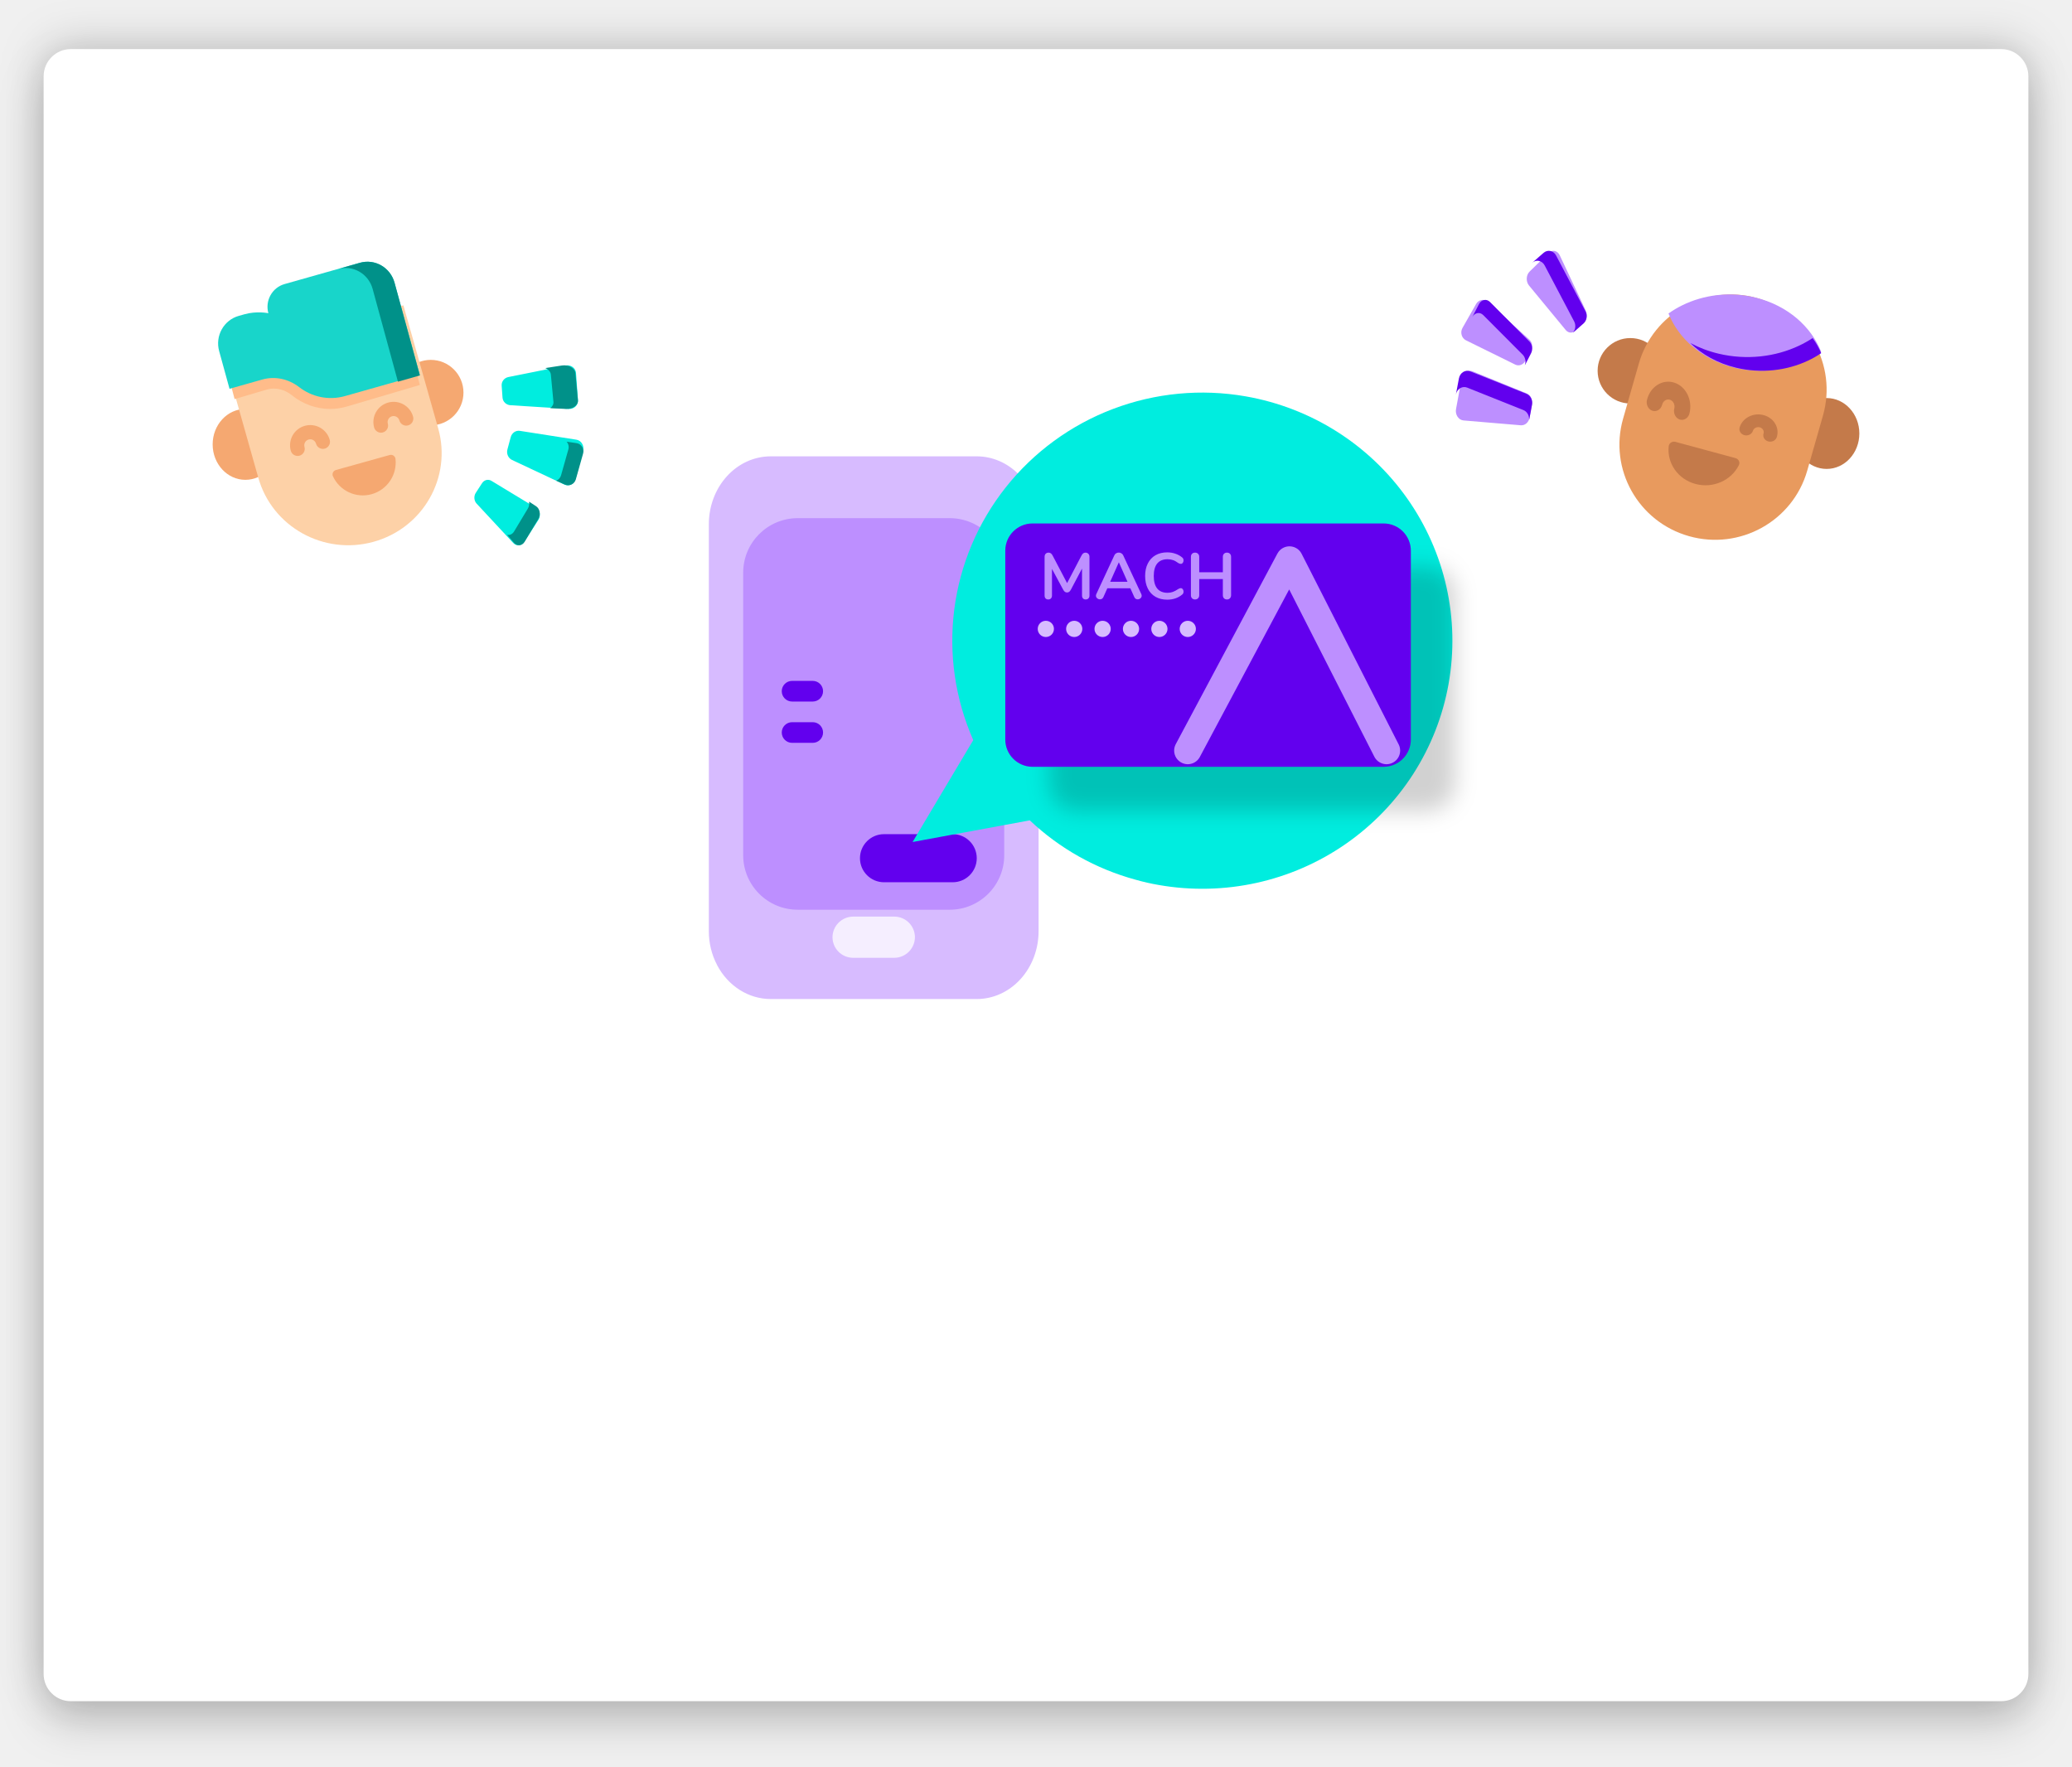
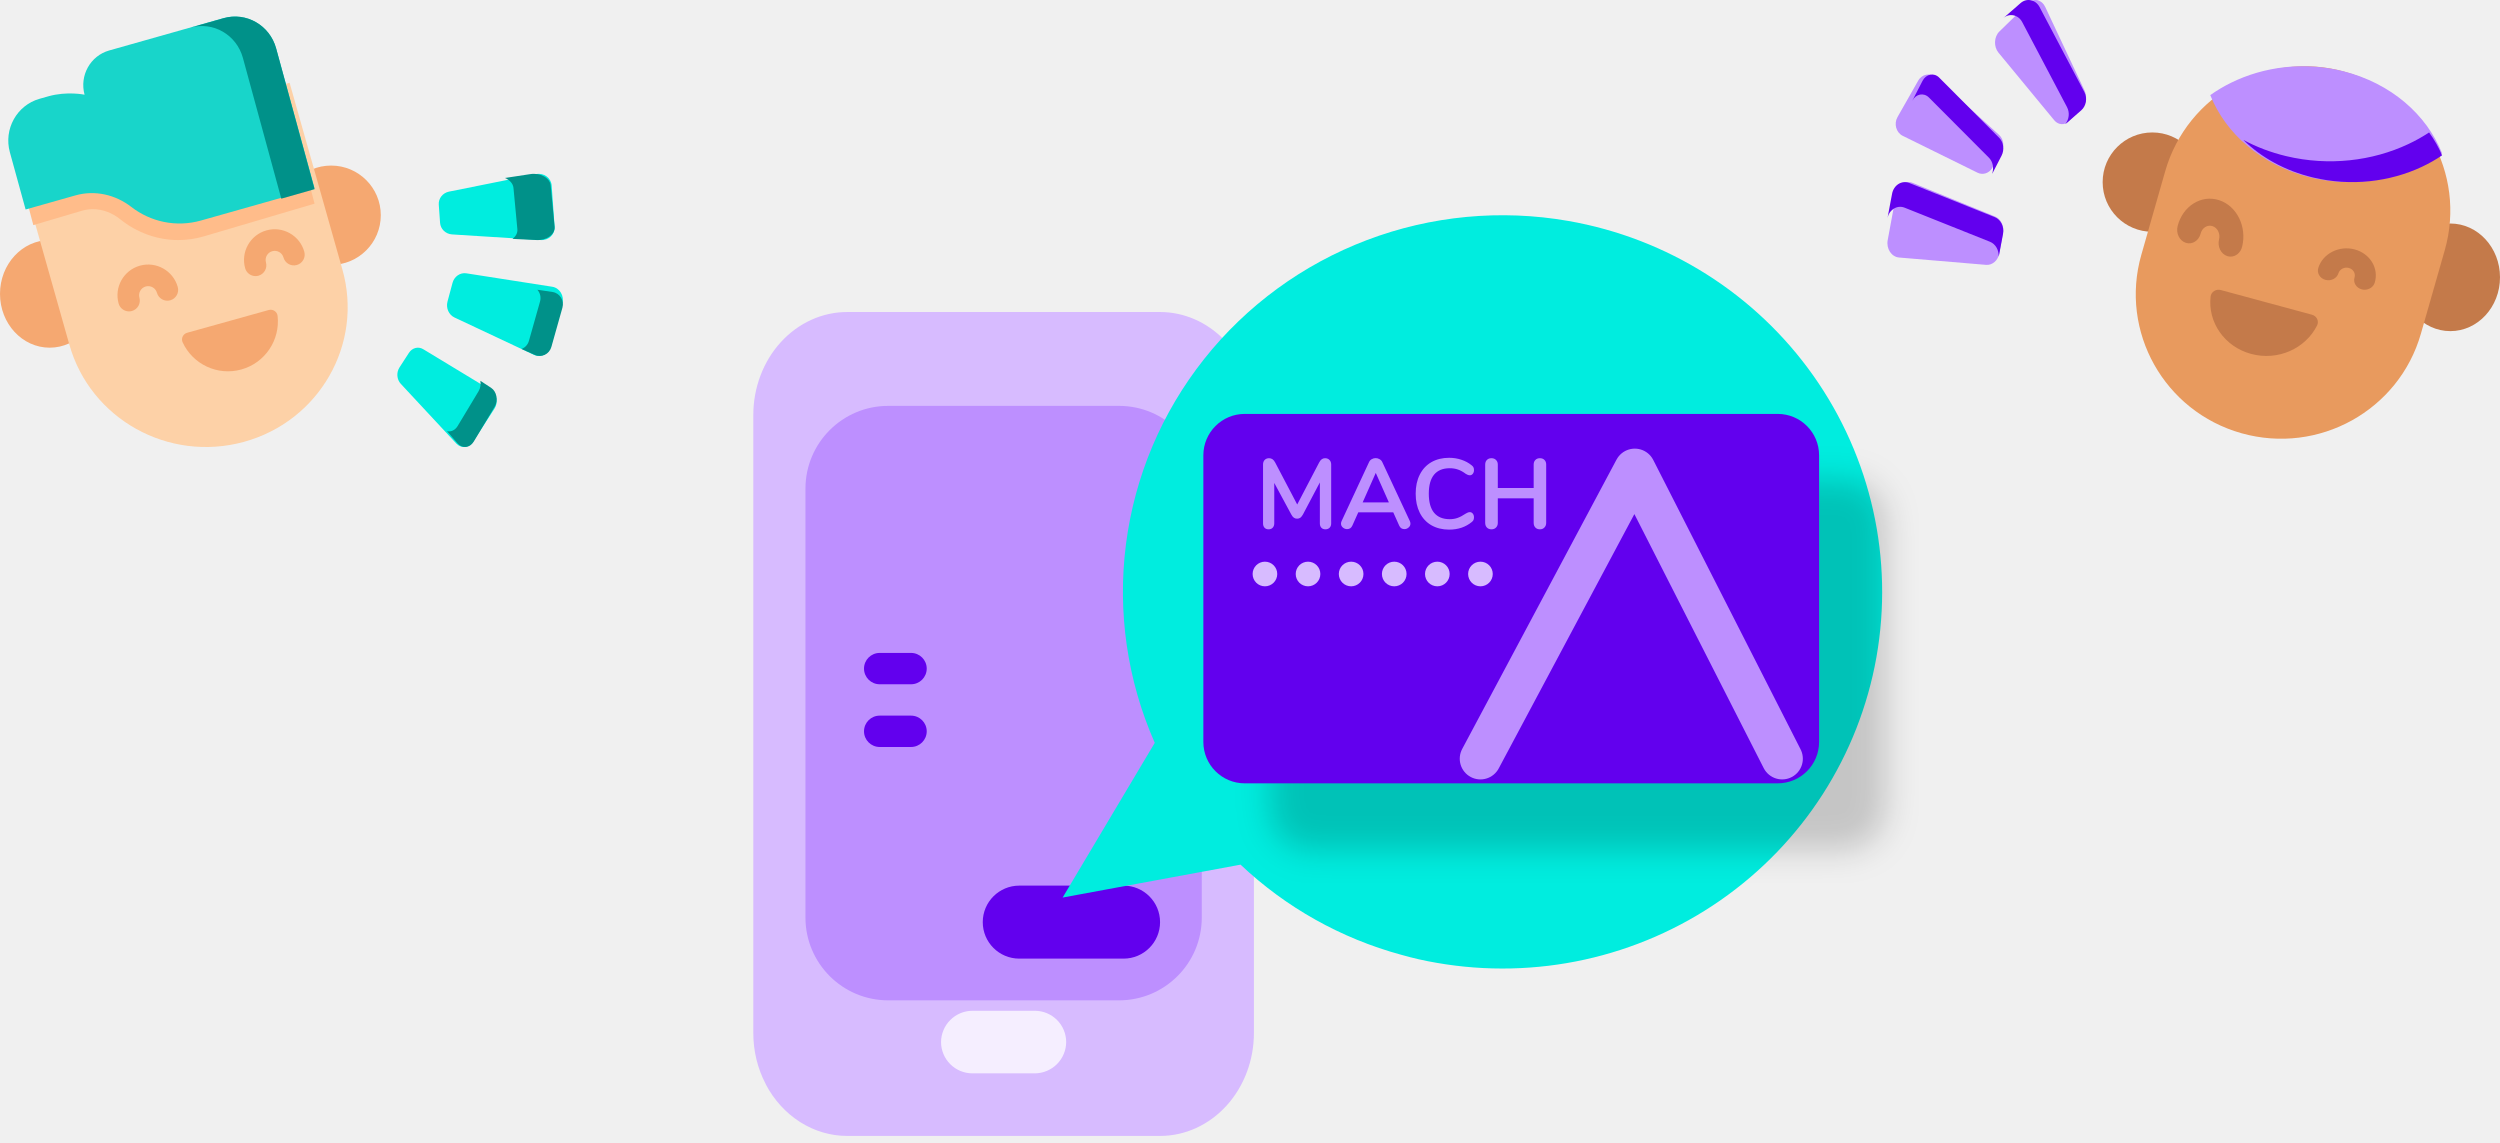
- <svg xmlns="http://www.w3.org/2000/svg" width="380" height="324" viewBox="0 0 380 324" fill="none">
-   <g filter="url(#filter0_dd)">
-     <rect x="8" y="9" width="364" height="303" rx="5" fill="white" />
-   </g>
-   <path d="M190.474 96.132V170.78C190.474 174.079 189.279 177.244 187.153 179.577C185.026 181.91 182.142 183.221 179.135 183.221H141.339C139.348 183.219 137.392 182.644 135.667 181.552C133.943 180.461 132.51 178.891 131.512 177V176.979C130.517 175.096 129.996 172.956 130 170.78V96.132C130 92.832 131.195 89.668 133.321 87.335C135.448 85.002 138.332 83.691 141.339 83.691H179.135C181.994 83.692 184.747 84.879 186.843 87.013C188.938 89.147 190.222 92.071 190.436 95.199C190.455 95.51 190.474 95.821 190.474 96.132Z" fill="#D7BBFF" />
-   <rect x="136.299" y="95.029" width="47.875" height="71.813" rx="10" fill="#BD8FFF" />
-   <path d="M299 74C302.314 74 305 71.314 305 68C305 64.686 302.314 62 299 62C295.686 62 293 64.686 293 68C293 71.314 295.686 74 299 74Z" fill="#C47A4A" />
-   <path d="M335 86C338.314 86 341 83.09 341 79.5C341 75.91 338.314 73 335 73C331.686 73 329 75.91 329 79.5C329 83.09 331.686 86 335 86Z" fill="#C47A4A" />
-   <path d="M300.557 66.685L297.672 76.783C295.024 86.052 300.437 95.7 309.762 98.332C319.088 100.964 328.794 95.584 331.443 86.315L334.328 76.217C336.976 66.948 331.563 57.3 322.238 54.668C312.912 52.036 303.206 57.416 300.557 66.685Z" fill="#E89A5E" />
-   <path d="M334 64.51C333.213 65.071 332.372 65.57 331.494 66.002C327.509 67.966 322.676 68.584 317.943 67.397C312.162 65.948 307.862 62.14 306 57.491C306.787 56.93 307.628 56.43 308.51 55.996C312.491 54.036 317.324 53.415 322.059 54.602C327.84 56.052 332.14 59.86 334 64.51Z" fill="#BD8FFF" />
-   <path d="M334 64.769C333.236 65.288 332.419 65.75 331.567 66.15C327.699 67.969 323.01 68.541 318.416 67.442C315.013 66.628 312.137 65.011 310 62.904C311.561 63.745 313.291 64.41 315.166 64.859C320.318 66.091 325.579 65.449 329.916 63.41C330.794 62.998 331.639 62.526 332.434 62C333.07 62.873 333.595 63.801 334 64.769Z" fill="#6200EE" />
-   <path d="M318.289 84.02C318.865 84.176 319.164 84.789 318.908 85.305C317.515 88.111 314.163 89.628 310.93 88.752C307.697 87.876 305.681 84.904 306.042 81.818C306.108 81.251 306.7 80.88 307.275 81.036L318.289 84.02Z" fill="#C47A4A" />
-   <path d="M308.454 77C308.323 77 308.19 76.98 308.058 76.938C307.289 76.692 306.843 75.789 307.061 74.922C307.235 74.232 306.878 73.511 306.266 73.315C305.969 73.22 305.658 73.261 305.388 73.43C305.119 73.599 304.924 73.877 304.84 74.211C304.622 75.078 303.821 75.581 303.053 75.335C302.283 75.089 301.837 74.187 302.055 73.32C302.351 72.147 303.034 71.174 303.978 70.58C304.923 69.986 306.016 69.843 307.057 70.176C309.204 70.863 310.455 73.392 309.846 75.814C309.665 76.531 309.085 77 308.454 77Z" fill="#C47A4A" />
-   <path d="M324.647 81C324.533 81 324.416 80.986 324.3 80.955C323.628 80.779 323.237 80.135 323.428 79.516C323.58 79.023 323.268 78.508 322.733 78.368C322.473 78.3 322.2 78.329 321.965 78.45C321.729 78.571 321.559 78.769 321.485 79.008C321.294 79.627 320.593 79.986 319.921 79.811C319.248 79.635 318.857 78.99 319.049 78.371C319.307 77.533 319.905 76.838 320.731 76.414C321.557 75.99 322.514 75.888 323.425 76.126C325.304 76.617 326.399 78.423 325.865 80.153C325.707 80.665 325.199 81 324.647 81Z" fill="#C47A4A" />
-   <path d="M45 88C48.314 88 51 85.09 51 81.5C51 77.91 48.314 75 45 75C41.686 75 39 77.91 39 81.5C39 85.09 41.686 88 45 88Z" fill="#F5A871" />
-   <path d="M79 78C82.314 78 85 75.314 85 72C85 68.686 82.314 66 79 66C75.686 66 73 68.686 73 72C73 75.314 75.686 78 79 78Z" fill="#F5A871" />
-   <path d="M78.786 91.401C76.637 95.167 73.028 98.123 68.472 99.375C59.365 101.88 49.922 96.628 47.382 87.643L43.077 72.42L41 65.074L73.984 56L77.928 69.945L80.366 78.569C81.636 83.062 80.942 87.638 78.786 91.401Z" fill="#FDD1A7" />
-   <path d="M77 70.601L63.641 74.548C62.624 74.849 61.579 75 60.531 75C58.016 75 55.527 74.106 53.519 72.483C52.548 71.698 51.376 71.267 50.221 71.267C49.771 71.267 49.324 71.332 48.89 71.46L43.025 73.193L41 65.501L73.155 56L77 70.601Z" fill="#FFBC8A" />
-   <path d="M65.985 48.194L52.186 52.098C49.912 52.741 48.582 55.133 49.216 57.44C49.216 57.44 47.106 56.992 44.831 57.636L43.778 57.934C41.031 58.711 39.425 61.6 40.191 64.387L42.094 71.306L48.121 69.601C50.458 68.94 52.933 69.503 54.862 70.996C57.175 72.786 60.257 73.493 63.276 72.639L77 68.757L72.347 51.833C71.58 49.046 68.732 47.417 65.985 48.194Z" fill="#18D5CA" />
-   <path d="M72.361 51.85L77 68.854L72.982 70L68.343 52.996C67.578 50.194 64.74 48.559 62 49.34L66.015 48.195C68.756 47.414 71.596 49.049 72.361 51.85Z" fill="#009189" />
-   <path d="M71.468 83.447C71.968 83.308 72.478 83.648 72.535 84.164C72.855 87.051 71.047 89.826 68.159 90.632C65.266 91.439 62.278 89.994 61.061 87.35C60.847 86.883 61.113 86.335 61.608 86.197L71.468 83.447Z" fill="#F5A871" />
-   <path d="M54.584 83.617C54.013 83.617 53.488 83.239 53.328 82.662C52.778 80.692 53.934 78.642 55.904 78.093C57.874 77.543 59.924 78.7 60.473 80.669C60.667 81.363 60.261 82.083 59.567 82.277C58.873 82.471 58.153 82.065 57.959 81.371C57.797 80.787 57.189 80.444 56.605 80.607C56.021 80.77 55.679 81.377 55.842 81.961C56.035 82.656 55.629 83.375 54.935 83.569C54.818 83.601 54.7 83.617 54.584 83.617Z" fill="#F5A871" />
-   <path d="M69.87 79.354C69.299 79.354 68.774 78.976 68.614 78.399C68.064 76.429 69.22 74.379 71.19 73.83C73.16 73.28 75.21 74.436 75.759 76.406C75.953 77.1 75.547 77.82 74.853 78.014C74.159 78.208 73.439 77.802 73.245 77.108C73.083 76.523 72.475 76.181 71.891 76.344C71.307 76.507 70.965 77.114 71.128 77.698C71.321 78.392 70.915 79.112 70.221 79.306C70.104 79.338 69.986 79.354 69.87 79.354Z" fill="#F5A871" />
-   <path d="M93.059 82.428L93.665 80.171C93.874 79.393 94.589 78.9 95.337 79.017L105.706 80.638C106.612 80.779 107.193 81.743 106.941 82.683L105.559 87.829C105.306 88.77 104.335 89.257 103.496 88.863L93.904 84.354C93.211 84.028 92.85 83.205 93.059 82.428Z" fill="#00EDDF" />
-   <path d="M106.943 83.163L105.603 87.918C105.357 88.787 104.414 89.238 103.601 88.873L102 88.156C102.418 87.998 102.763 87.647 102.896 87.17L104.238 82.416C104.383 81.896 104.242 81.369 103.914 81L105.744 81.273C106.623 81.403 107.187 82.294 106.943 83.163Z" fill="#009189" />
-   <path d="M92.16 72.916L92.004 70.73C91.95 69.977 92.477 69.302 93.239 69.148L103.776 67.032C104.697 66.847 105.574 67.493 105.64 68.404L105.996 73.387C106.061 74.298 105.284 75.056 104.346 74.997L93.608 74.317C92.833 74.267 92.214 73.669 92.16 72.916Z" fill="#00EDDF" />
-   <path d="M103.817 74.997L100.904 74.856C101.307 74.561 101.543 74.142 101.498 73.685L101.028 68.703C100.978 68.177 100.57 67.738 100 67.499L103.063 67.031C104.28 66.847 105.437 67.493 105.523 68.405L105.995 73.388C106.081 74.3 105.055 75.056 103.817 74.997Z" fill="#009189" />
-   <path d="M87.256 90.39L88.401 88.621C88.796 88.011 89.53 87.823 90.121 88.18L98.295 93.132C99.01 93.565 99.221 94.607 98.743 95.345L96.134 99.379C95.657 100.117 94.71 100.213 94.124 99.582L87.414 92.365C86.929 91.844 86.862 91 87.256 90.39Z" fill="#00EDDF" />
-   <path d="M98.751 95.146L96.222 99.353C95.759 100.123 94.843 100.222 94.275 99.564L93 98.09C93.47 98.194 93.975 97.977 94.281 97.468L96.81 93.263C97.04 92.881 97.105 92.421 97.028 92L98.317 92.841C99.01 93.293 99.214 94.378 98.751 95.146Z" fill="#009189" />
-   <path d="M280.783 64.328L279.685 66.261C279.306 66.927 278.537 67.184 277.884 66.862L268.844 62.405C268.054 62.015 267.759 60.951 268.217 60.145L270.721 55.739C271.179 54.933 272.181 54.755 272.848 55.361L280.482 62.291C281.033 62.791 281.162 63.662 280.783 64.328Z" fill="#BD8FFF" />
-   <path d="M273.258 55.378L280.508 62.653C281.031 63.179 281.154 64.092 280.794 64.792L279.751 66.82C279.718 66.884 279.682 66.945 279.642 67C279.891 66.332 279.747 65.537 279.27 65.059L272.02 57.785C271.387 57.148 270.435 57.336 270 58.182L271.238 55.775C271.673 54.93 272.624 54.743 273.258 55.378Z" fill="#6200EE" />
-   <path d="M280.967 74.148L280.511 76.62C280.354 77.472 279.67 78.059 278.912 77.995L268.409 77.109C267.491 77.031 266.843 76.045 267.033 75.015L268.073 69.38C268.263 68.35 269.204 67.748 270.071 68.102L279.991 72.151C280.707 72.443 281.124 73.297 280.967 74.148Z" fill="#BD8FFF" />
-   <path d="M269.639 68.103L279.95 72.224C280.695 72.521 281.129 73.389 280.966 74.256L280.492 76.77C280.477 76.85 280.457 76.926 280.432 77C280.485 76.215 280.065 75.475 279.388 75.205L269.077 71.087C268.176 70.725 267.198 71.338 267 72.388L267.563 69.405C267.76 68.357 268.738 67.744 269.639 68.103Z" fill="#6200EE" />
-   <path d="M290.48 59.127L288.929 60.64C288.395 61.162 287.633 61.111 287.147 60.521L280.41 52.353C279.822 51.639 279.873 50.443 280.52 49.811L284.056 46.36C284.702 45.729 285.647 45.953 286.062 46.836L290.814 56.941C291.157 57.671 291.014 58.605 290.48 59.127Z" fill="#BD8FFF" />
-   <path d="M285.379 46.849L290.788 57.114C291.179 57.855 291.017 58.803 290.408 59.333L288.642 60.871C288.586 60.919 288.529 60.963 288.469 61C288.949 60.453 289.05 59.611 288.694 58.937L283.285 48.673C282.813 47.775 281.737 47.548 281 48.19L283.095 46.365C283.83 45.725 284.907 45.952 285.379 46.849Z" fill="#6200EE" />
-   <path d="M164.017 168.102C165.018 168.105 165.978 168.504 166.686 169.212C167.394 169.92 167.793 170.88 167.796 171.881C167.789 172.881 167.388 173.838 166.681 174.546C165.974 175.253 165.017 175.653 164.017 175.661H156.457C155.456 175.658 154.496 175.259 153.788 174.55C153.08 173.842 152.681 172.883 152.678 171.881C152.685 170.881 153.086 169.924 153.793 169.217C154.5 168.51 155.457 168.109 156.457 168.102H164.017Z" fill="#F5EEFF" />
-   <path d="M178.312 101.699C178.312 100.655 179.158 99.809 180.202 99.809H191.541C192.585 99.809 193.431 100.655 193.431 101.699C193.431 102.743 192.585 103.589 191.541 103.589H180.202C179.158 103.589 178.312 102.743 178.312 101.699Z" fill="#6200EE" />
-   <path d="M158.977 161.173C158.977 158.737 160.951 156.763 163.387 156.763H177.245C179.681 156.763 181.655 158.737 181.655 161.173C181.655 163.608 179.681 165.582 177.245 165.582H163.387C160.951 165.582 158.977 163.608 158.977 161.173Z" fill="#BD8FFF" />
-   <path d="M157.717 157.393C157.717 154.958 159.691 152.983 162.127 152.983H174.725C177.161 152.983 179.135 154.958 179.135 157.393C179.135 159.828 177.161 161.802 174.725 161.802H162.127C159.691 161.802 157.717 159.828 157.717 157.393Z" fill="#6200EE" />
-   <path d="M143.372 126.767C143.372 125.721 144.22 124.873 145.266 124.873H149.054C150.1 124.873 150.948 125.721 150.948 126.767C150.948 127.813 150.1 128.661 149.054 128.661H145.266C144.22 128.661 143.372 127.813 143.372 126.767Z" fill="#6200EE" />
-   <path d="M143.372 134.342C143.372 133.296 144.22 132.448 145.266 132.448H149.054C150.1 132.448 150.948 133.296 150.948 134.342C150.948 135.388 150.1 136.236 149.054 136.236H145.266C144.22 136.236 143.372 135.388 143.372 134.342Z" fill="#6200EE" />
-   <path d="M265.672 125.39C263.562 137.273 256.781 147.838 246.821 154.762C236.861 161.686 224.537 164.402 212.559 162.312C211.115 162.068 209.686 161.743 208.278 161.341C200.998 159.36 194.326 155.618 188.861 150.45L167.365 154.424L178.496 135.735C175.169 128.195 173.967 119.901 175.017 111.737C176.066 103.572 179.329 95.843 184.457 89.373C189.584 82.903 196.385 77.934 204.134 74.996C211.883 72.059 220.29 71.262 228.459 72.691C240.436 74.785 251.085 81.513 258.063 91.395C265.041 101.278 267.778 113.505 265.672 125.39Z" fill="#00EDDF" />
-   <g filter="url(#filter1_d)">
-     <rect x="184.365" y="96" width="74.381" height="44.628" rx="5" fill="#6200EE" />
-     <path d="M217.837 137.653L236.484 102.694L254.283 137.653" stroke="#BD8FFF" stroke-width="5" stroke-linecap="round" stroke-linejoin="round" />
-     <path d="M199.063 101.35C199.287 101.35 199.467 101.422 199.603 101.566C199.739 101.702 199.807 101.886 199.807 102.118V109.222C199.807 109.446 199.743 109.622 199.615 109.75C199.487 109.878 199.319 109.942 199.111 109.942C198.903 109.942 198.739 109.878 198.619 109.75C198.499 109.622 198.439 109.446 198.439 109.222V104.278L196.399 108.142C196.303 108.318 196.199 108.45 196.087 108.538C195.975 108.618 195.843 108.658 195.691 108.658C195.539 108.658 195.407 108.618 195.295 108.538C195.183 108.458 195.079 108.326 194.983 108.142L192.931 104.338V109.222C192.931 109.438 192.867 109.614 192.739 109.75C192.619 109.878 192.455 109.942 192.247 109.942C192.039 109.942 191.875 109.878 191.755 109.75C191.635 109.622 191.575 109.446 191.575 109.222V102.118C191.575 101.886 191.639 101.702 191.767 101.566C191.903 101.422 192.083 101.35 192.307 101.35C192.619 101.35 192.863 101.522 193.039 101.866L195.703 106.942L198.355 101.866C198.531 101.522 198.767 101.35 199.063 101.35ZM209.309 108.946C209.357 109.05 209.381 109.154 209.381 109.258C209.381 109.442 209.305 109.598 209.153 109.726C209.009 109.854 208.841 109.918 208.649 109.918C208.521 109.918 208.401 109.886 208.289 109.822C208.177 109.75 208.089 109.642 208.025 109.498L207.305 107.89H203.081L202.361 109.498C202.297 109.642 202.209 109.75 202.097 109.822C201.985 109.886 201.861 109.918 201.725 109.918C201.541 109.918 201.373 109.854 201.221 109.726C201.069 109.598 200.993 109.442 200.993 109.258C200.993 109.154 201.017 109.05 201.065 108.946L204.377 101.83C204.449 101.67 204.557 101.55 204.701 101.47C204.853 101.382 205.013 101.338 205.181 101.338C205.349 101.338 205.505 101.382 205.649 101.47C205.801 101.55 205.913 101.67 205.985 101.83L209.309 108.946ZM203.609 106.69H206.777L205.193 103.126L203.609 106.69ZM214.058 109.978C213.242 109.978 212.526 109.802 211.91 109.45C211.302 109.098 210.834 108.594 210.506 107.938C210.178 107.282 210.014 106.514 210.014 105.634C210.014 104.754 210.178 103.99 210.506 103.342C210.834 102.686 211.302 102.182 211.91 101.83C212.526 101.478 213.242 101.302 214.058 101.302C214.586 101.302 215.082 101.382 215.546 101.542C216.01 101.694 216.422 101.918 216.782 102.214C216.886 102.294 216.958 102.378 216.998 102.466C217.038 102.554 217.058 102.662 217.058 102.79C217.058 102.966 217.01 103.114 216.914 103.234C216.818 103.354 216.702 103.414 216.566 103.414C216.406 103.414 216.242 103.358 216.074 103.246C215.73 102.99 215.41 102.814 215.114 102.718C214.818 102.614 214.49 102.562 214.13 102.562C213.298 102.562 212.666 102.822 212.234 103.342C211.81 103.862 211.598 104.626 211.598 105.634C211.598 106.65 211.81 107.418 212.234 107.938C212.666 108.458 213.298 108.718 214.13 108.718C214.474 108.718 214.79 108.666 215.078 108.562C215.374 108.458 215.706 108.282 216.074 108.034C216.154 107.986 216.234 107.946 216.314 107.914C216.394 107.882 216.478 107.866 216.566 107.866C216.702 107.866 216.818 107.926 216.914 108.046C217.01 108.166 217.058 108.314 217.058 108.49C217.058 108.61 217.038 108.718 216.998 108.814C216.958 108.902 216.886 108.986 216.782 109.066C216.422 109.362 216.01 109.59 215.546 109.75C215.082 109.902 214.586 109.978 214.058 109.978ZM225.023 101.35C225.255 101.35 225.439 101.422 225.575 101.566C225.711 101.702 225.779 101.886 225.779 102.118V109.162C225.779 109.394 225.707 109.582 225.563 109.726C225.427 109.87 225.247 109.942 225.023 109.942C224.791 109.942 224.607 109.87 224.471 109.726C224.335 109.582 224.267 109.394 224.267 109.162V106.198H219.935V109.162C219.935 109.394 219.863 109.582 219.719 109.726C219.583 109.87 219.399 109.942 219.167 109.942C218.943 109.942 218.759 109.87 218.615 109.726C218.479 109.582 218.411 109.394 218.411 109.162V102.118C218.411 101.886 218.479 101.702 218.615 101.566C218.751 101.422 218.935 101.35 219.167 101.35C219.399 101.35 219.583 101.422 219.719 101.566C219.863 101.702 219.935 101.886 219.935 102.118V104.95H224.267V102.118C224.267 101.886 224.335 101.702 224.471 101.566C224.607 101.422 224.791 101.35 225.023 101.35Z" fill="#BD8FFF" />
-     <circle cx="191.804" cy="115.339" r="1.488" fill="#D7BBFF" />
-     <circle cx="202.217" cy="115.339" r="1.488" fill="#D7BBFF" />
-     <circle cx="212.63" cy="115.339" r="1.488" fill="#D7BBFF" />
-     <circle cx="197.01" cy="115.339" r="1.488" fill="#D7BBFF" />
-     <circle cx="207.424" cy="115.339" r="1.488" fill="#D7BBFF" />
-     <circle cx="217.837" cy="115.339" r="1.488" fill="#D7BBFF" />
+ <svg xmlns="http://www.w3.org/2000/svg" width="302" height="138" viewBox="0 0 302 138" fill="none">
+   <path d="M151.474 50.132V124.78C151.474 128.079 150.279 131.244 148.153 133.577C146.026 135.91 143.142 137.221 140.135 137.221H102.339C100.348 137.219 98.392 136.644 96.667 135.552C94.942 134.461 93.51 132.891 92.512 131V130.979C91.517 129.096 90.996 126.956 91 124.78V50.132C91 46.833 92.195 43.668 94.321 41.335C96.448 39.002 99.332 37.691 102.339 37.691H140.135C142.994 37.693 145.747 38.879 147.843 41.013C149.938 43.147 151.222 46.071 151.436 49.199C151.455 49.51 151.474 49.821 151.474 50.132Z" fill="#D7BBFF" />
+   <rect x="97.299" y="49.029" width="47.875" height="71.813" rx="10" fill="#BD8FFF" />
+   <path d="M260 28C263.314 28 266 25.314 266 22C266 18.686 263.314 16 260 16C256.686 16 254 18.686 254 22C254 25.314 256.686 28 260 28Z" fill="#C47A4A" />
+   <path d="M296 40C299.314 40 302 37.09 302 33.5C302 29.91 299.314 27 296 27C292.686 27 290 29.91 290 33.5C290 37.09 292.686 40 296 40Z" fill="#C47A4A" />
+   <path d="M261.557 20.685L258.672 30.783C256.024 40.052 261.437 49.7 270.762 52.332C280.088 54.964 289.794 49.584 292.443 40.315L295.328 30.217C297.976 20.948 292.563 11.3 283.238 8.668C273.912 6.036 264.206 11.416 261.557 20.685Z" fill="#E89A5E" />
+   <path d="M295 18.511C294.213 19.071 293.372 19.57 292.494 20.003C288.509 21.966 283.676 22.584 278.943 21.398C273.162 19.948 268.862 16.14 267 11.491C267.787 10.93 268.628 10.43 269.51 9.996C273.491 8.036 278.324 7.415 283.059 8.602C288.84 10.052 293.14 13.86 295 18.511Z" fill="#BD8FFF" />
+   <path d="M295 18.769C294.236 19.288 293.419 19.75 292.567 20.15C288.699 21.969 284.01 22.541 279.416 21.442C276.013 20.628 273.137 19.011 271 16.904C272.561 17.745 274.291 18.41 276.166 18.859C281.318 20.091 286.579 19.449 290.916 17.41C291.794 16.998 292.639 16.526 293.434 16C294.07 16.873 294.595 17.801 295 18.769Z" fill="#6200EE" />
+   <path d="M279.289 38.02C279.865 38.176 280.164 38.789 279.908 39.305C278.515 42.111 275.163 43.628 271.93 42.752C268.697 41.876 266.681 38.904 267.042 35.818C267.108 35.251 267.7 34.88 268.275 35.036L279.289 38.02Z" fill="#C47A4A" />
+   <path d="M269.454 31C269.323 31 269.19 30.98 269.058 30.938C268.289 30.692 267.843 29.789 268.061 28.922C268.235 28.232 267.878 27.511 267.266 27.315C266.969 27.22 266.658 27.261 266.388 27.43C266.119 27.599 265.924 27.877 265.84 28.211C265.622 29.078 264.821 29.581 264.053 29.335C263.283 29.089 262.837 28.187 263.055 27.32C263.351 26.147 264.034 25.174 264.978 24.58C265.923 23.986 267.016 23.843 268.057 24.176C270.204 24.863 271.455 27.392 270.846 29.814C270.665 30.531 270.085 31 269.454 31Z" fill="#C47A4A" />
+   <path d="M285.647 35C285.533 35 285.416 34.986 285.3 34.955C284.628 34.779 284.237 34.135 284.428 33.516C284.58 33.023 284.268 32.508 283.733 32.368C283.473 32.3 283.2 32.329 282.965 32.45C282.729 32.571 282.559 32.769 282.485 33.008C282.294 33.627 281.593 33.986 280.921 33.811C280.248 33.635 279.857 32.99 280.049 32.371C280.307 31.533 280.905 30.838 281.731 30.414C282.557 29.99 283.514 29.888 284.425 30.125C286.304 30.617 287.399 32.423 286.865 34.153C286.707 34.665 286.199 35 285.647 35Z" fill="#C47A4A" />
+   <path d="M6 42C9.314 42 12 39.09 12 35.5C12 31.91 9.314 29 6 29C2.686 29 0 31.91 0 35.5C0 39.09 2.686 42 6 42Z" fill="#F5A871" />
+   <path d="M40 32C43.314 32 46 29.314 46 26C46 22.686 43.314 20 40 20C36.686 20 34 22.686 34 26C34 29.314 36.686 32 40 32Z" fill="#F5A871" />
+   <path d="M39.786 45.401C37.637 49.167 34.028 52.123 29.472 53.375C20.365 55.88 10.922 50.628 8.382 41.643L4.077 26.42L2 19.074L34.984 10L38.928 23.945L41.366 32.569C42.636 37.062 41.942 41.638 39.786 45.401Z" fill="#FDD1A7" />
+   <path d="M38 24.601L24.641 28.548C23.625 28.849 22.579 29 21.531 29C19.016 29 16.527 28.106 14.519 26.483C13.548 25.698 12.376 25.267 11.222 25.267C10.771 25.267 10.324 25.332 9.89 25.46L4.025 27.193L2 19.501L34.155 10L38 24.601Z" fill="#FFBC8A" />
+   <path d="M26.985 2.194L13.186 6.098C10.912 6.741 9.582 9.133 10.216 11.44C10.216 11.44 8.106 10.992 5.831 11.636L4.778 11.934C2.031 12.711 0.425 15.6 1.191 18.387L3.094 25.306L9.121 23.601C11.458 22.94 13.933 23.503 15.862 24.996C18.175 26.786 21.257 27.493 24.276 26.639L38 22.757L33.347 5.833C32.58 3.046 29.732 1.417 26.985 2.194Z" fill="#18D5CA" />
+   <path d="M33.361 5.85L38 22.854L33.982 24L29.343 6.996C28.578 4.194 25.741 2.558 23 3.34L27.015 2.195C29.756 1.414 32.596 3.049 33.361 5.85Z" fill="#009189" />
+   <path d="M32.468 37.447C32.968 37.308 33.478 37.648 33.535 38.164C33.855 41.051 32.047 43.826 29.159 44.632C26.266 45.439 23.278 43.994 22.061 41.35C21.847 40.883 22.113 40.335 22.608 40.197L32.468 37.447Z" fill="#F5A871" />
+   <path d="M15.584 37.617C15.013 37.617 14.488 37.239 14.328 36.662C13.778 34.692 14.934 32.642 16.904 32.093C18.874 31.543 20.924 32.7 21.473 34.669C21.667 35.363 21.261 36.083 20.567 36.277C19.873 36.471 19.153 36.065 18.959 35.37C18.797 34.787 18.189 34.444 17.605 34.607C17.021 34.77 16.679 35.377 16.842 35.961C17.035 36.656 16.629 37.375 15.935 37.569C15.818 37.601 15.7 37.617 15.584 37.617Z" fill="#F5A871" />
+   <path d="M30.87 33.354C30.299 33.354 29.774 32.976 29.613 32.399C29.064 30.429 30.22 28.379 32.19 27.83C34.16 27.28 36.21 28.436 36.759 30.406C36.953 31.1 36.547 31.82 35.853 32.014C35.159 32.208 34.439 31.802 34.245 31.108C34.083 30.523 33.475 30.181 32.891 30.344C32.307 30.507 31.965 31.114 32.128 31.698C32.321 32.392 31.915 33.112 31.221 33.306C31.104 33.338 30.986 33.354 30.87 33.354Z" fill="#F5A871" />
+   <path d="M54.059 36.428L54.665 34.171C54.874 33.393 55.589 32.9 56.337 33.017L66.706 34.638C67.612 34.779 68.194 35.743 67.941 36.684L66.558 41.829C66.306 42.77 65.335 43.257 64.496 42.863L54.904 38.354C54.211 38.028 53.85 37.205 54.059 36.428Z" fill="#00EDDF" />
+   <path d="M67.943 37.163L66.603 41.918C66.357 42.787 65.414 43.238 64.602 42.873L63 42.156C63.418 41.998 63.763 41.647 63.896 41.17L65.238 36.416C65.383 35.896 65.242 35.369 64.914 35L66.744 35.273C67.624 35.404 68.187 36.294 67.943 37.163Z" fill="#009189" />
+   <path d="M53.16 26.916L53.004 24.73C52.95 23.977 53.477 23.302 54.239 23.148L64.776 21.032C65.697 20.847 66.574 21.493 66.64 22.404L66.996 27.387C67.061 28.298 66.284 29.056 65.346 28.997L54.608 28.317C53.833 28.267 53.214 27.669 53.16 26.916Z" fill="#00EDDF" />
+   <path d="M64.817 28.997L61.904 28.856C62.307 28.561 62.543 28.142 62.498 27.685L62.028 22.703C61.978 22.177 61.57 21.738 61 21.499L64.063 21.032C65.28 20.847 66.437 21.493 66.523 22.405L66.995 27.388C67.081 28.3 66.055 29.056 64.817 28.997Z" fill="#009189" />
+   <path d="M48.256 44.39L49.401 42.621C49.796 42.011 50.53 41.823 51.121 42.18L59.295 47.132C60.01 47.565 60.221 48.607 59.743 49.345L57.134 53.379C56.657 54.117 55.71 54.213 55.124 53.582L48.414 46.365C47.929 45.844 47.862 45 48.256 44.39Z" fill="#00EDDF" />
+   <path d="M59.751 49.146L57.222 53.353C56.759 54.123 55.843 54.222 55.275 53.563L54 52.09C54.47 52.194 54.975 51.977 55.281 51.468L57.81 47.263C58.04 46.881 58.105 46.421 58.028 46L59.317 46.841C60.01 47.292 60.214 48.378 59.751 49.146Z" fill="#009189" />
+   <path d="M241.783 18.328L240.685 20.261C240.306 20.927 239.537 21.184 238.884 20.862L229.844 16.405C229.054 16.015 228.759 14.951 229.217 14.146L231.721 9.739C232.179 8.933 233.181 8.755 233.848 9.361L241.482 16.291C242.033 16.791 242.162 17.662 241.783 18.328Z" fill="#BD8FFF" />
+   <path d="M234.258 9.378L241.508 16.653C242.031 17.179 242.154 18.092 241.794 18.792L240.751 20.82C240.718 20.884 240.682 20.945 240.642 21C240.891 20.332 240.747 19.537 240.27 19.059L233.02 11.785C232.387 11.148 231.435 11.336 231 12.182L232.238 9.775C232.673 8.93 233.624 8.743 234.258 9.378Z" fill="#6200EE" />
+   <path d="M241.967 28.148L241.511 30.62C241.354 31.472 240.67 32.059 239.912 31.995L229.409 31.109C228.491 31.031 227.843 30.045 228.033 29.015L229.073 23.381C229.263 22.35 230.204 21.748 231.071 22.102L240.991 26.151C241.707 26.443 242.124 27.297 241.967 28.148Z" fill="#BD8FFF" />
+   <path d="M230.639 22.103L240.95 26.224C241.695 26.521 242.129 27.389 241.966 28.256L241.492 30.77C241.477 30.85 241.457 30.926 241.432 31C241.485 30.215 241.065 29.476 240.388 29.205L230.077 25.087C229.176 24.725 228.198 25.338 228 26.388L228.563 23.405C228.76 22.357 229.738 21.744 230.639 22.103Z" fill="#6200EE" />
+   <path d="M251.48 13.127L249.929 14.64C249.395 15.162 248.633 15.111 248.147 14.521L241.41 6.353C240.822 5.639 240.873 4.442 241.52 3.811L245.056 0.36C245.702 -0.271 246.647 -0.047 247.062 0.836L251.814 10.941C252.157 11.671 252.014 12.605 251.48 13.127Z" fill="#BD8FFF" />
+   <path d="M246.379 0.849L251.788 11.114C252.179 11.855 252.017 12.803 251.408 13.333L249.642 14.871C249.586 14.919 249.529 14.963 249.469 15C249.949 14.453 250.05 13.611 249.694 12.937L244.285 2.673C243.813 1.775 242.737 1.548 242 2.19L244.095 0.365C244.83 -0.275 245.907 -0.048 246.379 0.849Z" fill="#6200EE" />
+   <path d="M125.017 122.102C126.018 122.105 126.978 122.504 127.686 123.212C128.394 123.92 128.793 124.88 128.796 125.881C128.789 126.881 128.388 127.838 127.681 128.546C126.974 129.253 126.017 129.653 125.017 129.661H117.457C116.456 129.658 115.496 129.259 114.788 128.55C114.08 127.842 113.681 126.883 113.678 125.881C113.685 124.881 114.086 123.924 114.793 123.217C115.5 122.51 116.457 122.109 117.457 122.102H125.017Z" fill="#F5EEFF" />
+   <path d="M139.312 55.699C139.312 54.655 140.158 53.809 141.202 53.809H152.541C153.585 53.809 154.431 54.655 154.431 55.699C154.431 56.743 153.585 57.589 152.541 57.589H141.202C140.158 57.589 139.312 56.743 139.312 55.699Z" fill="#6200EE" />
+   <path d="M119.977 115.173C119.977 112.737 121.951 110.763 124.387 110.763H138.245C140.681 110.763 142.655 112.737 142.655 115.173C142.655 117.608 140.681 119.582 138.245 119.582H124.387C121.951 119.582 119.977 117.608 119.977 115.173Z" fill="#BD8FFF" />
+   <path d="M118.717 111.393C118.717 108.958 120.691 106.983 123.127 106.983H135.725C138.161 106.983 140.135 108.958 140.135 111.393C140.135 113.828 138.161 115.802 135.725 115.802H123.127C120.691 115.802 118.717 113.828 118.717 111.393Z" fill="#6200EE" />
+   <path d="M104.372 80.766C104.372 79.721 105.22 78.873 106.266 78.873H110.054C111.1 78.873 111.948 79.721 111.948 80.766C111.948 81.812 111.1 82.66 110.054 82.66H106.266C105.22 82.66 104.372 81.812 104.372 80.766Z" fill="#6200EE" />
+   <path d="M104.372 88.342C104.372 87.296 105.22 86.448 106.266 86.448H110.054C111.1 86.448 111.948 87.296 111.948 88.342C111.948 89.388 111.1 90.236 110.054 90.236H106.266C105.22 90.236 104.372 89.388 104.372 88.342Z" fill="#6200EE" />
+   <path d="M226.672 79.39C224.562 91.273 217.781 101.838 207.821 108.762C197.861 115.686 185.537 118.402 173.559 116.312C172.115 116.068 170.686 115.743 169.278 115.341C161.998 113.36 155.326 109.618 149.861 104.45L128.365 108.424L139.496 89.735C136.169 82.195 134.967 73.901 136.017 65.737C137.066 57.572 140.329 49.843 145.457 43.373C150.584 36.903 157.385 31.934 165.134 28.997C172.883 26.059 181.29 25.262 189.459 26.691C201.436 28.785 212.085 35.513 219.063 45.395C226.041 55.278 228.778 67.505 226.672 79.39Z" fill="#00EDDF" />
+   <g filter="url(#filter0_d)">
+     <rect x="145.365" y="50" width="74.381" height="44.628" rx="5" fill="#6200EE" />
+     <path d="M178.837 91.653L197.484 56.694L215.283 91.653" stroke="#BD8FFF" stroke-width="5" stroke-linecap="round" stroke-linejoin="round" />
+     <path d="M160.063 55.35C160.287 55.35 160.467 55.422 160.603 55.566C160.739 55.702 160.807 55.886 160.807 56.118V63.222C160.807 63.446 160.743 63.622 160.615 63.75C160.487 63.878 160.319 63.942 160.111 63.942C159.903 63.942 159.739 63.878 159.619 63.75C159.499 63.622 159.439 63.446 159.439 63.222V58.278L157.399 62.142C157.303 62.318 157.199 62.45 157.087 62.538C156.975 62.618 156.843 62.658 156.691 62.658C156.539 62.658 156.407 62.618 156.295 62.538C156.183 62.458 156.079 62.326 155.983 62.142L153.931 58.338V63.222C153.931 63.438 153.867 63.614 153.739 63.75C153.619 63.878 153.455 63.942 153.247 63.942C153.039 63.942 152.875 63.878 152.755 63.75C152.635 63.622 152.575 63.446 152.575 63.222V56.118C152.575 55.886 152.639 55.702 152.767 55.566C152.903 55.422 153.083 55.35 153.307 55.35C153.619 55.35 153.863 55.522 154.039 55.866L156.703 60.942L159.355 55.866C159.531 55.522 159.767 55.35 160.063 55.35ZM170.309 62.946C170.357 63.05 170.381 63.154 170.381 63.258C170.381 63.442 170.305 63.598 170.153 63.726C170.009 63.854 169.841 63.918 169.649 63.918C169.521 63.918 169.401 63.886 169.289 63.822C169.177 63.75 169.089 63.642 169.025 63.498L168.305 61.89H164.081L163.361 63.498C163.297 63.642 163.209 63.75 163.097 63.822C162.985 63.886 162.861 63.918 162.725 63.918C162.541 63.918 162.373 63.854 162.221 63.726C162.069 63.598 161.993 63.442 161.993 63.258C161.993 63.154 162.017 63.05 162.065 62.946L165.377 55.83C165.449 55.67 165.557 55.55 165.701 55.47C165.853 55.382 166.013 55.338 166.181 55.338C166.349 55.338 166.505 55.382 166.649 55.47C166.801 55.55 166.913 55.67 166.985 55.83L170.309 62.946ZM164.609 60.69H167.777L166.193 57.126L164.609 60.69ZM175.058 63.978C174.242 63.978 173.526 63.802 172.91 63.45C172.302 63.098 171.834 62.594 171.506 61.938C171.178 61.282 171.014 60.514 171.014 59.634C171.014 58.754 171.178 57.99 171.506 57.342C171.834 56.686 172.302 56.182 172.91 55.83C173.526 55.478 174.242 55.302 175.058 55.302C175.586 55.302 176.082 55.382 176.546 55.542C177.01 55.694 177.422 55.918 177.782 56.214C177.886 56.294 177.958 56.378 177.998 56.466C178.038 56.554 178.058 56.662 178.058 56.79C178.058 56.966 178.01 57.114 177.914 57.234C177.818 57.354 177.702 57.414 177.566 57.414C177.406 57.414 177.242 57.358 177.074 57.246C176.73 56.99 176.41 56.814 176.114 56.718C175.818 56.614 175.49 56.562 175.13 56.562C174.298 56.562 173.666 56.822 173.234 57.342C172.81 57.862 172.598 58.626 172.598 59.634C172.598 60.65 172.81 61.418 173.234 61.938C173.666 62.458 174.298 62.718 175.13 62.718C175.474 62.718 175.79 62.666 176.078 62.562C176.374 62.458 176.706 62.282 177.074 62.034C177.154 61.986 177.234 61.946 177.314 61.914C177.394 61.882 177.478 61.866 177.566 61.866C177.702 61.866 177.818 61.926 177.914 62.046C178.01 62.166 178.058 62.314 178.058 62.49C178.058 62.61 178.038 62.718 177.998 62.814C177.958 62.902 177.886 62.986 177.782 63.066C177.422 63.362 177.01 63.59 176.546 63.75C176.082 63.902 175.586 63.978 175.058 63.978ZM186.023 55.35C186.255 55.35 186.439 55.422 186.575 55.566C186.711 55.702 186.779 55.886 186.779 56.118V63.162C186.779 63.394 186.707 63.582 186.563 63.726C186.427 63.87 186.247 63.942 186.023 63.942C185.791 63.942 185.607 63.87 185.471 63.726C185.335 63.582 185.267 63.394 185.267 63.162V60.198H180.935V63.162C180.935 63.394 180.863 63.582 180.719 63.726C180.583 63.87 180.399 63.942 180.167 63.942C179.943 63.942 179.759 63.87 179.615 63.726C179.479 63.582 179.411 63.394 179.411 63.162V56.118C179.411 55.886 179.479 55.702 179.615 55.566C179.751 55.422 179.935 55.35 180.167 55.35C180.399 55.35 180.583 55.422 180.719 55.566C180.863 55.702 180.935 55.886 180.935 56.118V58.95H185.267V56.118C185.267 55.886 185.335 55.702 185.471 55.566C185.607 55.422 185.791 55.35 186.023 55.35Z" fill="#BD8FFF" />
+     <circle cx="152.804" cy="69.339" r="1.488" fill="#D7BBFF" />
+     <circle cx="163.217" cy="69.339" r="1.488" fill="#D7BBFF" />
+     <circle cx="173.63" cy="69.339" r="1.488" fill="#D7BBFF" />
+     <circle cx="158.01" cy="69.339" r="1.488" fill="#D7BBFF" />
+     <circle cx="168.424" cy="69.339" r="1.488" fill="#D7BBFF" />
+     <circle cx="178.837" cy="69.339" r="1.488" fill="#D7BBFF" />
  </g>
  <defs>
-     <filter id="filter0_dd" x="0" y="0" width="380" height="324" filterUnits="userSpaceOnUse" color-interpolation-filters="sRGB">
-       <feFlood flood-opacity="0" result="BackgroundImageFix" />
-       <feColorMatrix in="SourceAlpha" type="matrix" values="0 0 0 0 0 0 0 0 0 0 0 0 0 0 0 0 0 0 127 0" />
-       <feOffset dy="4" />
-       <feGaussianBlur stdDeviation="4" />
-       <feColorMatrix type="matrix" values="0 0 0 0 0 0 0 0 0 0 0 0 0 0 0 0 0 0 0.18 0" />
-       <feBlend mode="normal" in2="BackgroundImageFix" result="effect1_dropShadow" />
-       <feColorMatrix in="SourceAlpha" type="matrix" values="0 0 0 0 0 0 0 0 0 0 0 0 0 0 0 0 0 0 127 0" />
-       <feOffset dy="-1" />
-       <feGaussianBlur stdDeviation="4" />
-       <feColorMatrix type="matrix" values="0 0 0 0 0 0 0 0 0 0 0 0 0 0 0 0 0 0 0.18 0" />
-       <feBlend mode="normal" in2="effect1_dropShadow" result="effect2_dropShadow" />
-       <feBlend mode="normal" in="SourceGraphic" in2="effect2_dropShadow" result="shape" />
-     </filter>
-     <filter id="filter1_d" x="184.365" y="96" width="86.381" height="56.628" filterUnits="userSpaceOnUse" color-interpolation-filters="sRGB">
+     <filter id="filter0_d" x="145.365" y="50" width="86.381" height="56.628" filterUnits="userSpaceOnUse" color-interpolation-filters="sRGB">
      <feFlood flood-opacity="0" result="BackgroundImageFix" />
      <feColorMatrix in="SourceAlpha" type="matrix" values="0 0 0 0 0 0 0 0 0 0 0 0 0 0 0 0 0 0 127 0" />
      <feOffset dx="8" dy="8" />
      <feGaussianBlur stdDeviation="2" />
      <feColorMatrix type="matrix" values="0 0 0 0 0 0 0 0 0 0 0 0 0 0 0 0 0 0 0.18 0" />
      <feBlend mode="normal" in2="BackgroundImageFix" result="effect1_dropShadow" />
      <feBlend mode="normal" in="SourceGraphic" in2="effect1_dropShadow" result="shape" />
    </filter>
  </defs>
</svg>
